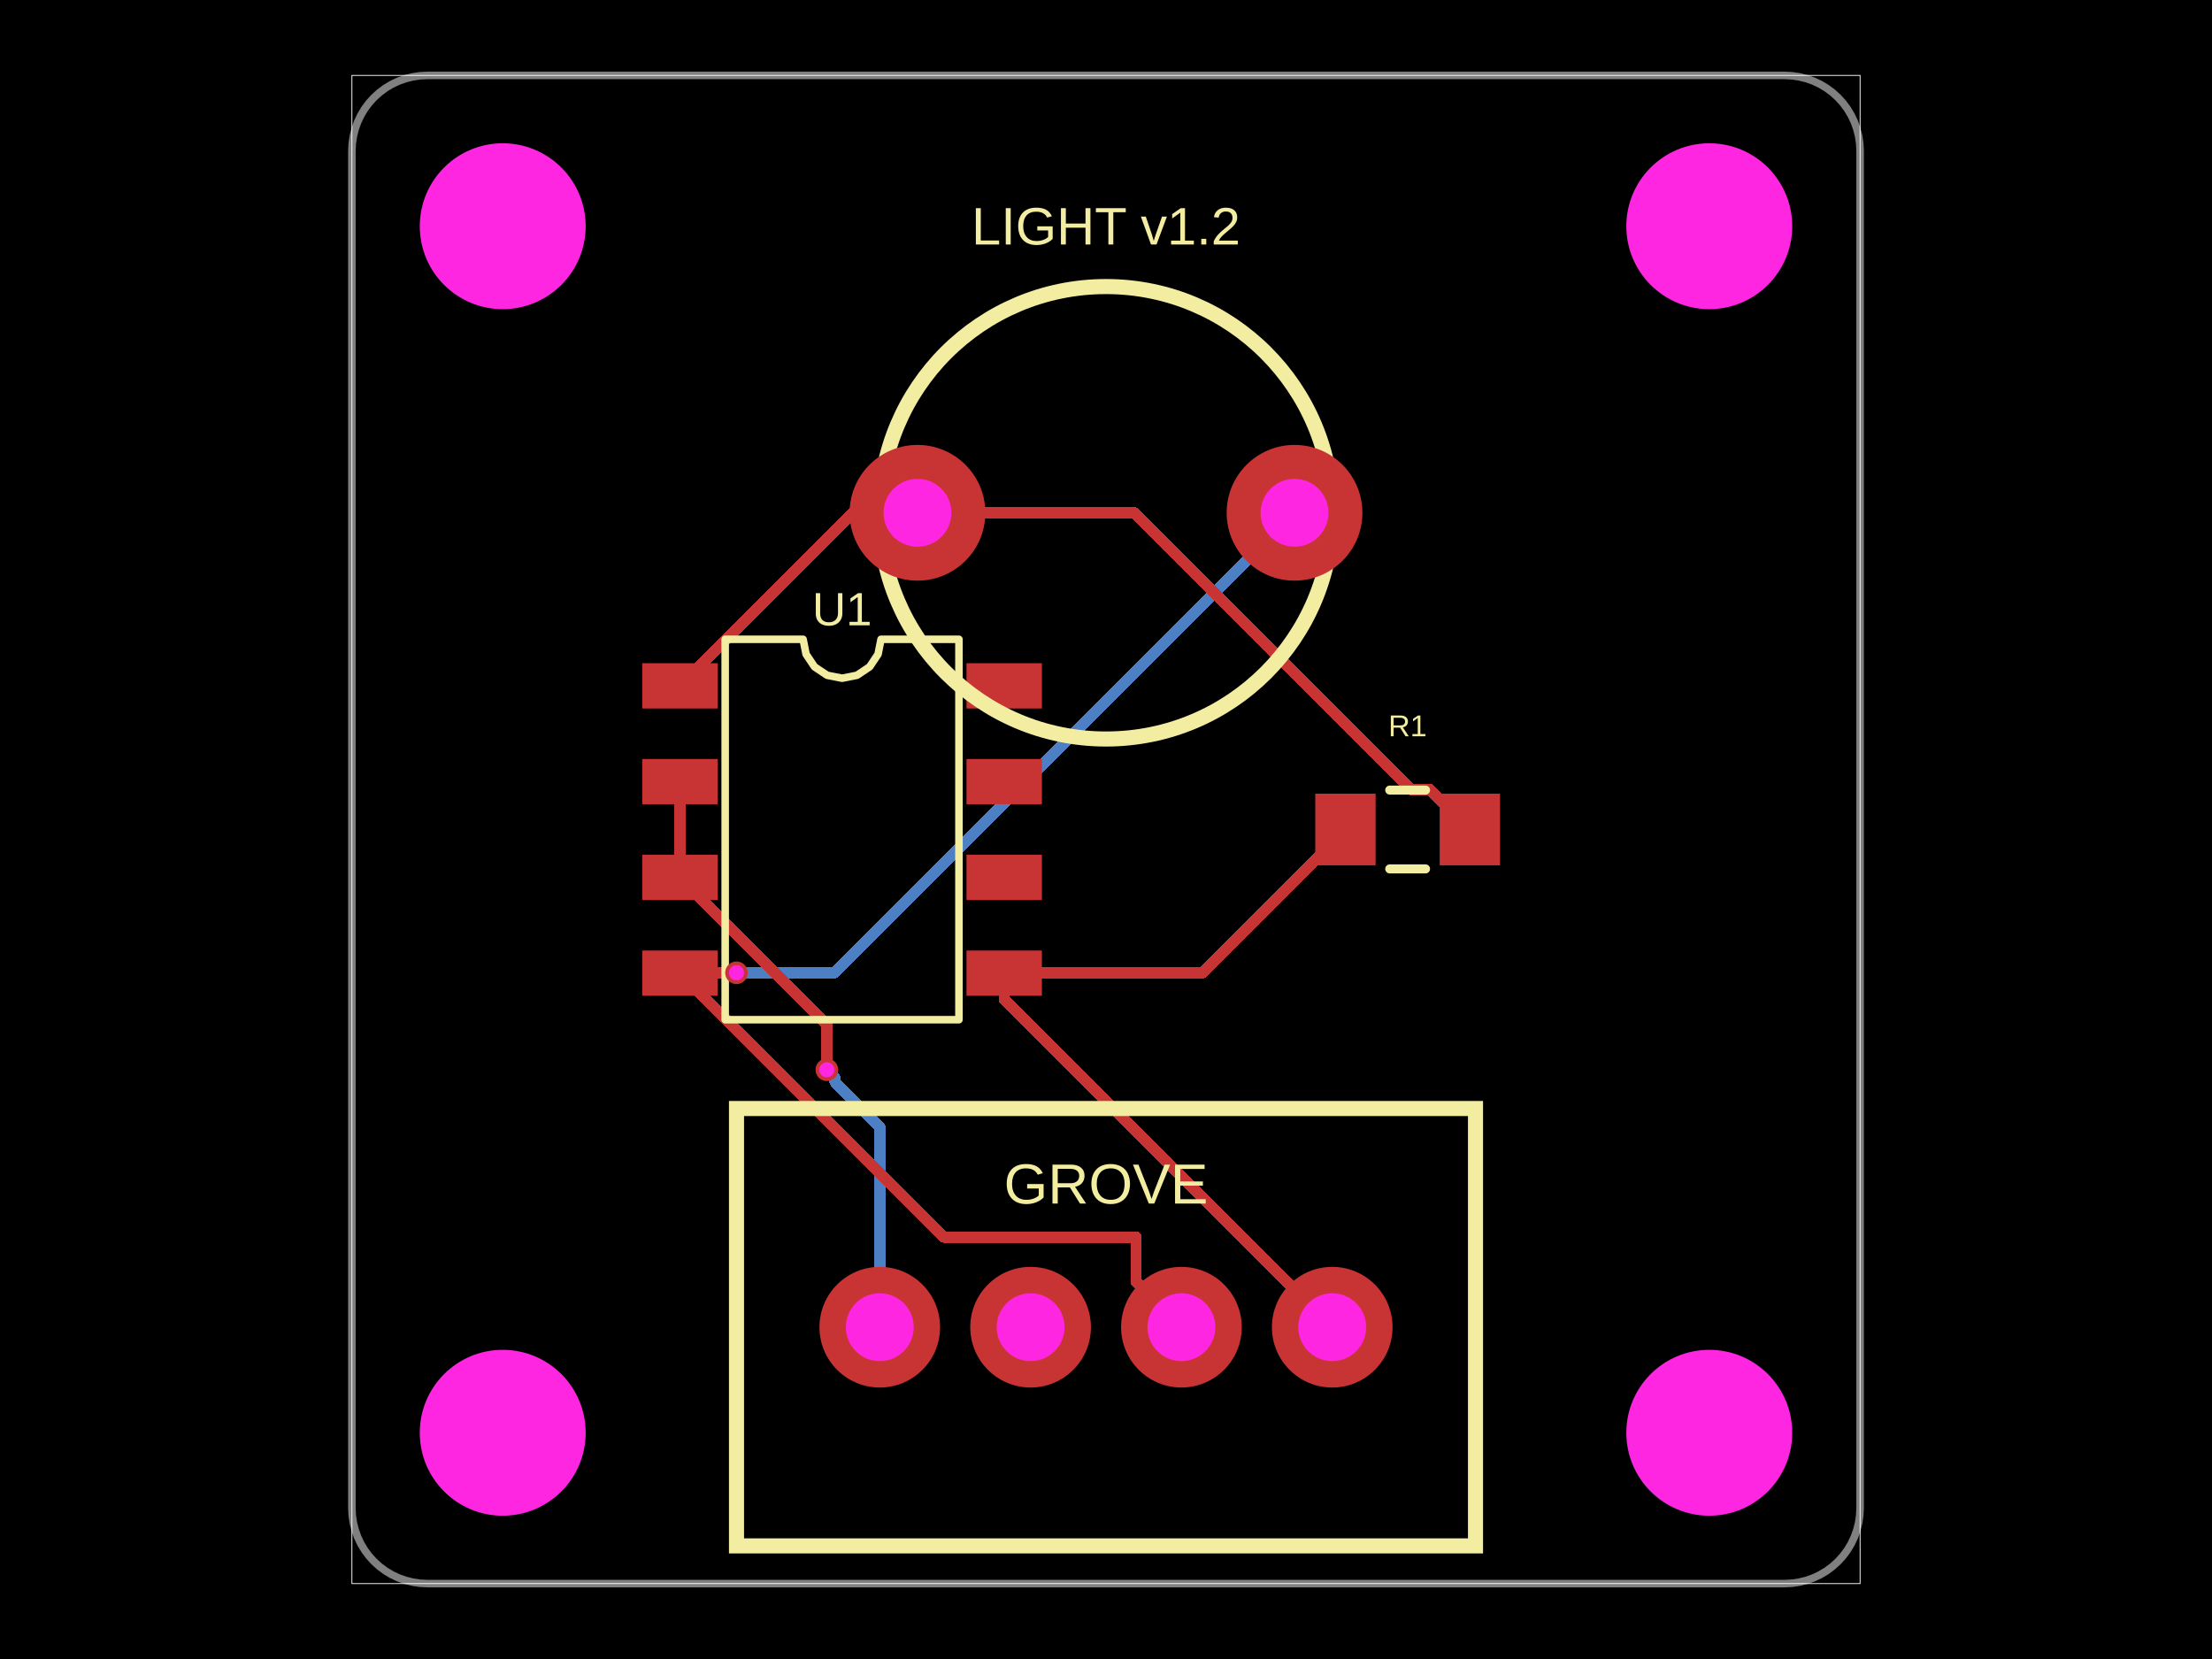
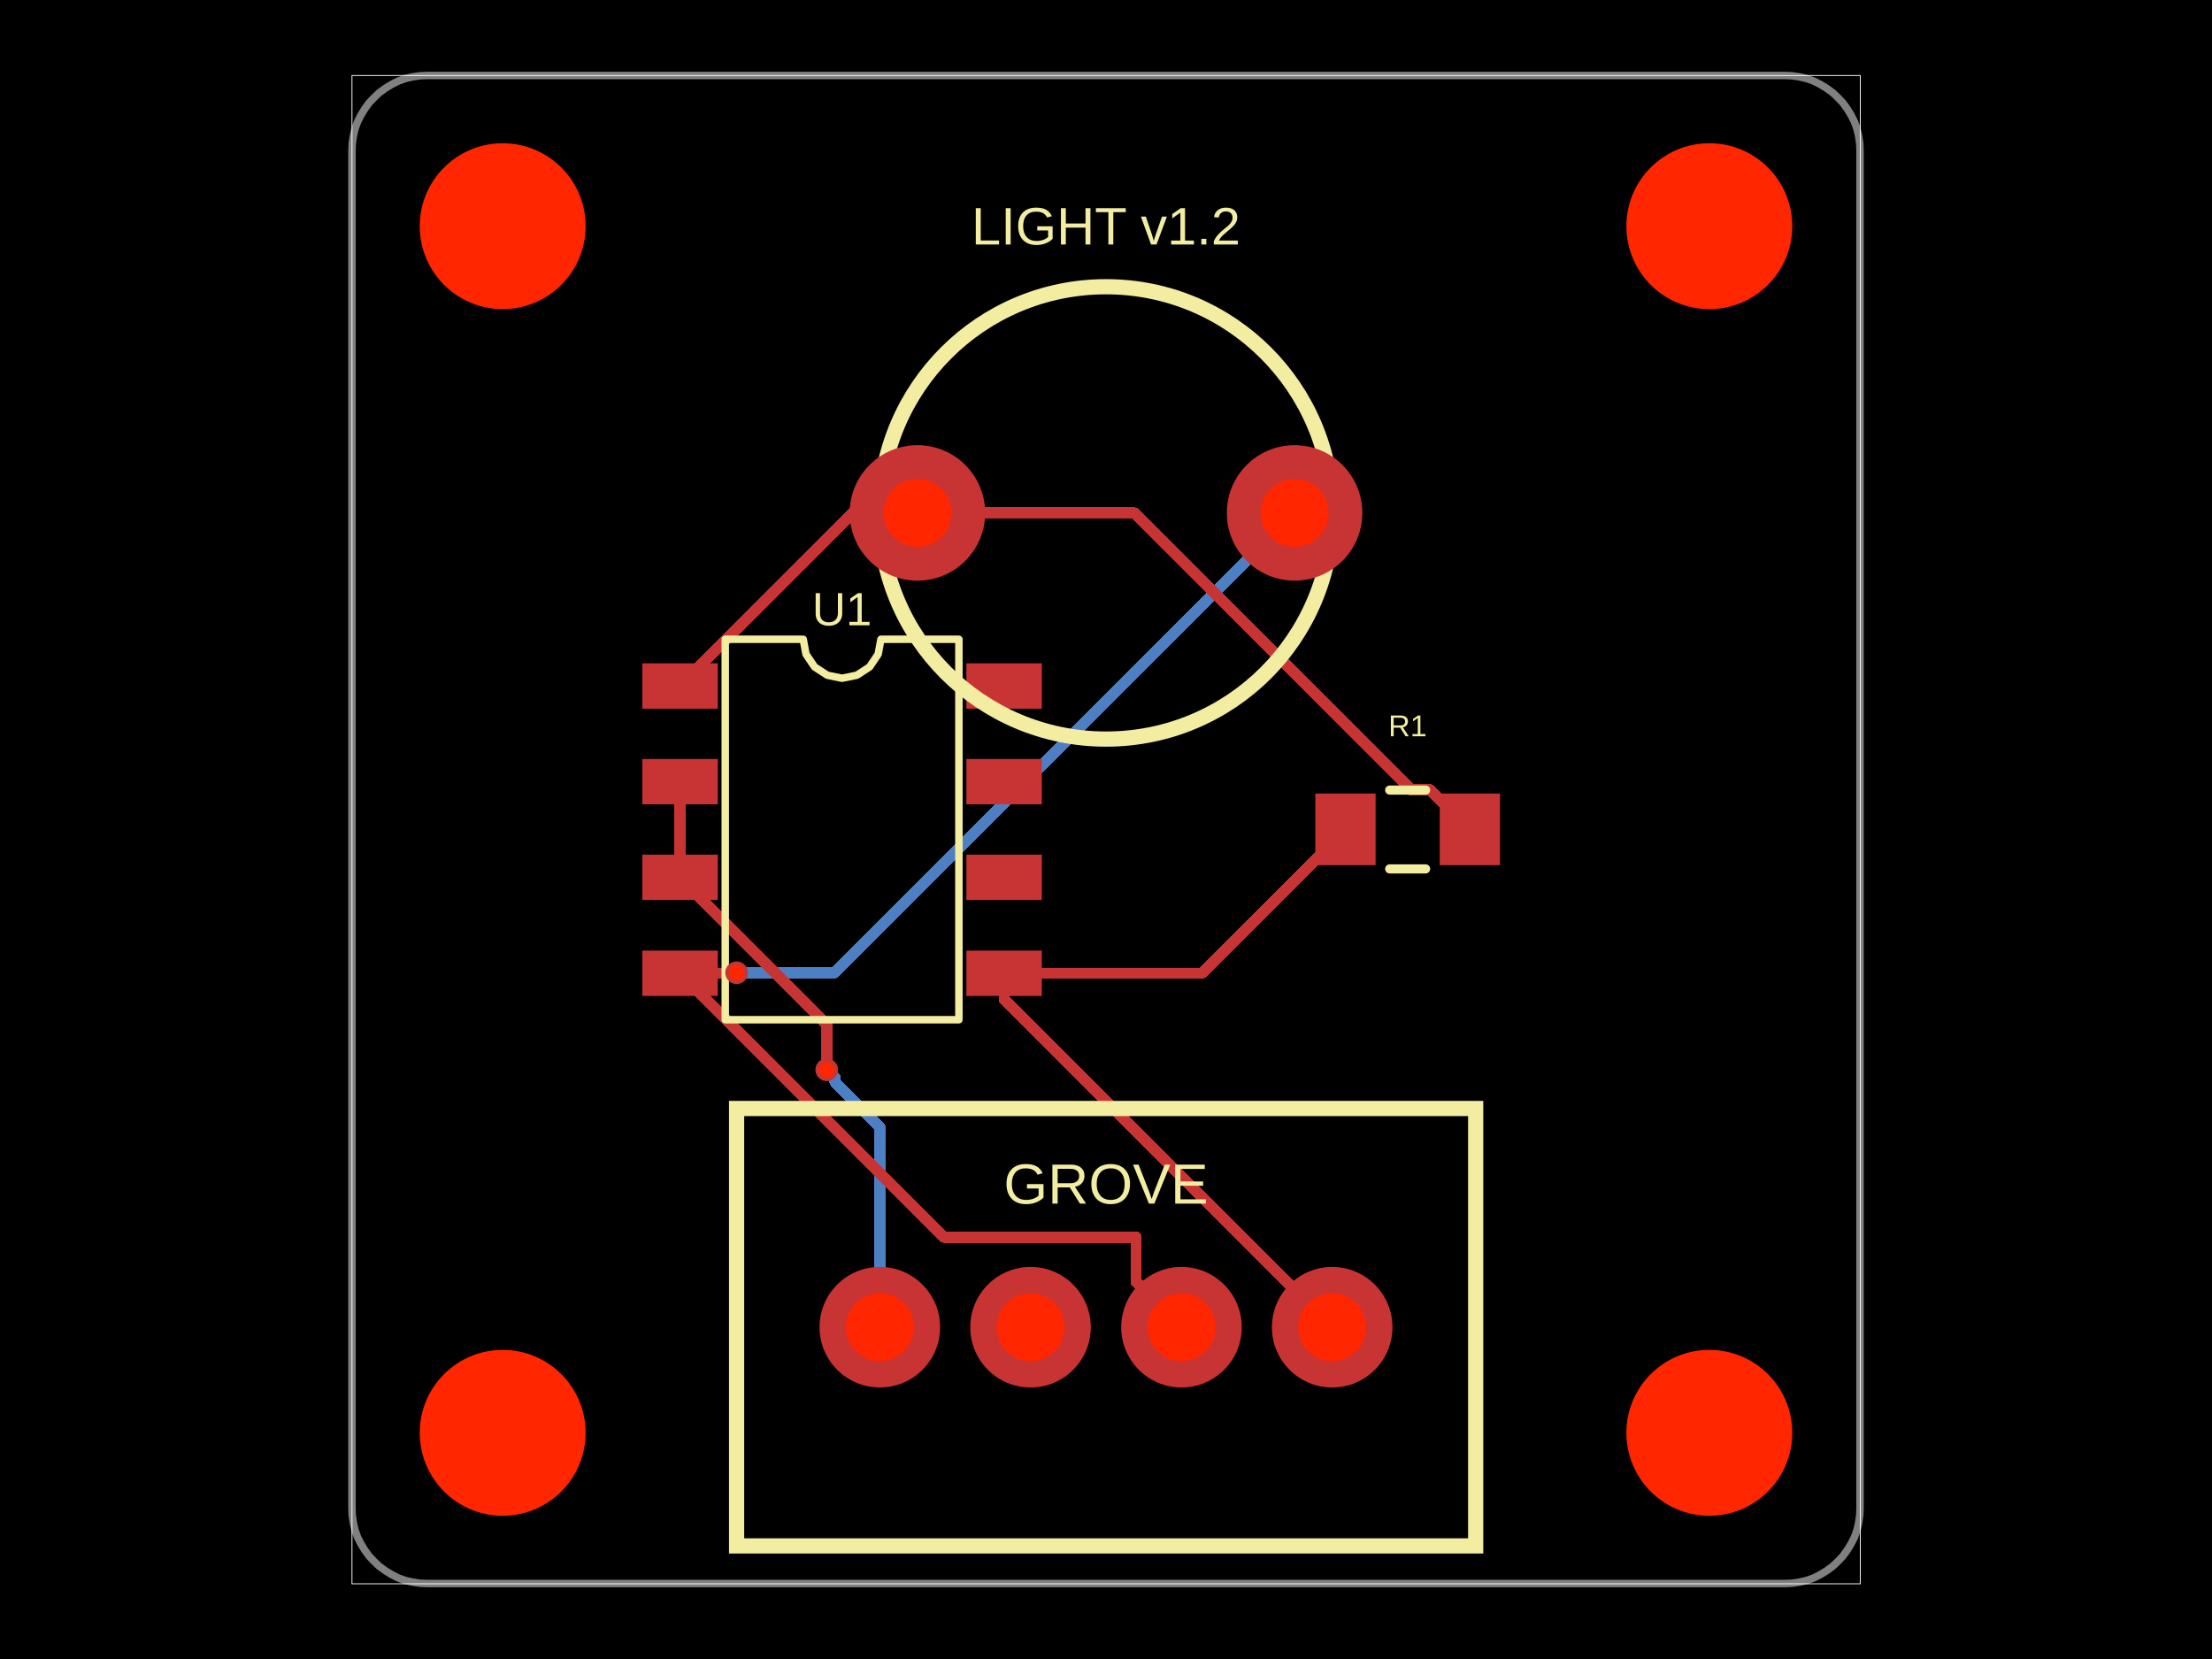
<svg xmlns="http://www.w3.org/2000/svg" width="800" height="600">
  <style />
  <rect class="boundary" x="0" y="0" fill="#000" width="800" height="600" data-type="pcb_background" data-pcb-layer="global" />
-   <rect class="pcb-boundary" fill="none" stroke="#fff" stroke-width="0.3" x="127.273" y="27.273" width="545.455" height="545.455" data-type="pcb_boundary" data-pcb-layer="global" />
-   <path class="pcb-board" d="M 154.545 572.727 L 645.455 572.727 L 648.128 572.596 L 650.775 572.203 L 653.371 571.553 L 655.891 570.651 L 658.311 569.507 L 660.606 568.131 L 662.756 566.537 L 664.739 564.739 L 666.537 562.756 L 668.131 560.606 L 669.507 558.311 L 670.651 555.891 L 671.553 553.371 L 672.203 550.775 L 672.596 548.128 L 672.727 545.455 L 672.727 54.545 L 672.596 51.872 L 672.203 49.225 L 671.553 46.629 L 670.651 44.109 L 669.507 41.689 L 668.131 39.394 L 666.537 37.244 L 664.739 35.261 L 662.756 33.463 L 660.606 31.869 L 658.311 30.493 L 655.891 29.349 L 653.371 28.447 L 650.775 27.797 L 648.128 27.404 L 645.455 27.273 L 154.545 27.273 L 151.872 27.404 L 149.225 27.797 L 146.629 28.447 L 144.109 29.349 L 141.689 30.493 L 139.394 31.869 L 137.244 33.463 L 135.261 35.261 L 133.463 37.244 L 131.869 39.394 L 130.493 41.689 L 129.349 44.109 L 128.447 46.629 L 127.797 49.225 L 127.404 51.872 L 127.273 54.545 L 127.273 545.455 L 127.404 548.128 L 127.797 550.775 L 128.447 553.371 L 129.349 555.891 L 130.493 558.311 L 131.869 560.606 L 133.463 562.756 L 135.261 564.739 L 137.244 566.537 L 139.394 568.131 L 141.689 569.507 L 144.109 570.651 L 146.629 571.553 L 149.225 572.203 L 151.872 572.596 L 154.545 572.727 Z" fill="none" stroke="rgba(255, 255, 255, 0.5)" stroke-width="2.727" data-type="pcb_board" data-pcb-layer="board" />
-   <path class="pcb-trace" stroke="rgb(77, 127, 196)" fill="none" d="M 299.036 386.891 L 301.964 389.818" stroke-width="4.091" stroke-linecap="round" stroke-linejoin="round" shape-rendering="crispEdges" data-type="pcb_trace" data-pcb-layer="bottom" />
-   <path class="pcb-trace" stroke="rgb(77, 127, 196)" fill="none" d="M 301.964 389.818 L 301.964 391.266" stroke-width="4.091" stroke-linecap="round" stroke-linejoin="round" shape-rendering="crispEdges" data-type="pcb_trace" data-pcb-layer="bottom" />
-   <path class="pcb-trace" stroke="rgb(77, 127, 196)" fill="none" d="M 301.964 391.266 L 318.182 407.484" stroke-width="4.091" stroke-linecap="round" stroke-linejoin="round" shape-rendering="crispEdges" data-type="pcb_trace" data-pcb-layer="bottom" />
-   <path class="pcb-trace" stroke="rgb(77, 127, 196)" fill="none" d="M 318.182 407.484 L 318.182 480" stroke-width="4.091" stroke-linecap="round" stroke-linejoin="round" shape-rendering="crispEdges" data-type="pcb_trace" data-pcb-layer="bottom" />
-   <path class="pcb-trace" stroke="rgb(77, 127, 196)" fill="none" d="M 266.364 351.818 L 301.818 351.818" stroke-width="4.091" stroke-linecap="round" stroke-linejoin="round" shape-rendering="crispEdges" data-type="pcb_trace" data-pcb-layer="bottom" />
-   <path class="pcb-trace" stroke="rgb(77, 127, 196)" fill="none" d="M 301.818 351.818 L 468.182 185.455" stroke-width="4.091" stroke-linecap="round" stroke-linejoin="round" shape-rendering="crispEdges" data-type="pcb_trace" data-pcb-layer="bottom" />
-   <rect class="pcb-pad" fill="rgb(200, 52, 52)" x="475.682" y="287.045" width="21.818" height="25.909" data-type="pcb_smtpad" data-pcb-layer="top" data-pad-name="R1.pin1" />
-   <rect class="pcb-pad" fill="rgb(200, 52, 52)" x="520.682" y="287.045" width="21.818" height="25.909" data-type="pcb_smtpad" data-pcb-layer="top" data-pad-name="R1.pin2" />
-   <rect class="pcb-pad" fill="rgb(200, 52, 52)" x="232.273" y="239.864" width="27.273" height="16.364" data-type="pcb_smtpad" data-pcb-layer="top" data-pad-name="U1.pin1" />
-   <rect class="pcb-pad" fill="rgb(200, 52, 52)" x="232.273" y="274.5" width="27.273" height="16.364" data-type="pcb_smtpad" data-pcb-layer="top" data-pad-name="U1.pin2" />
-   <rect class="pcb-pad" fill="rgb(200, 52, 52)" x="232.273" y="309.136" width="27.273" height="16.364" data-type="pcb_smtpad" data-pcb-layer="top" data-pad-name="U1.pin3" />
-   <rect class="pcb-pad" fill="rgb(200, 52, 52)" x="232.273" y="343.773" width="27.273" height="16.364" data-type="pcb_smtpad" data-pcb-layer="top" data-pad-name="U1.pin4" />
-   <rect class="pcb-pad" fill="rgb(200, 52, 52)" x="349.545" y="343.773" width="27.273" height="16.364" data-type="pcb_smtpad" data-pcb-layer="top" data-pad-name="U1.pin5" />
-   <rect class="pcb-pad" fill="rgb(200, 52, 52)" x="349.545" y="309.136" width="27.273" height="16.364" data-type="pcb_smtpad" data-pcb-layer="top" data-pad-name="U1.pin6" />
-   <rect class="pcb-pad" fill="rgb(200, 52, 52)" x="349.545" y="274.5" width="27.273" height="16.364" data-type="pcb_smtpad" data-pcb-layer="top" data-pad-name="U1.pin7" />
-   <rect class="pcb-pad" fill="rgb(200, 52, 52)" x="349.545" y="239.864" width="27.273" height="16.364" data-type="pcb_smtpad" data-pcb-layer="top" data-pad-name="U1.pin8" />
-   <path class="pcb-trace" stroke="rgb(200, 52, 52)" fill="none" d="M 245.909 317.318 L 245.909 282.682" stroke-width="4.091" stroke-linecap="round" stroke-linejoin="round" shape-rendering="crispEdges" data-type="pcb_trace" data-pcb-layer="top" />
-   <path class="pcb-trace" stroke="rgb(200, 52, 52)" fill="none" d="M 245.909 317.318 L 299.036 370.445" stroke-width="4.091" stroke-linecap="round" stroke-linejoin="round" shape-rendering="crispEdges" data-type="pcb_trace" data-pcb-layer="top" />
-   <path class="pcb-trace" stroke="rgb(200, 52, 52)" fill="none" d="M 299.036 370.445 L 299.036 386.891" stroke-width="4.091" stroke-linecap="round" stroke-linejoin="round" shape-rendering="crispEdges" data-type="pcb_trace" data-pcb-layer="top" />
-   <path class="pcb-trace" stroke="rgb(200, 52, 52)" fill="none" d="M 486.591 300 L 434.636 351.955" stroke-width="4.091" stroke-linecap="round" stroke-linejoin="round" shape-rendering="crispEdges" data-type="pcb_trace" data-pcb-layer="top" />
-   <path class="pcb-trace" stroke="rgb(200, 52, 52)" fill="none" d="M 434.636 351.955 L 363.182 351.955" stroke-width="4.091" stroke-linecap="round" stroke-linejoin="round" shape-rendering="crispEdges" data-type="pcb_trace" data-pcb-layer="top" />
-   <path class="pcb-trace" stroke="rgb(200, 52, 52)" fill="none" d="M 363.182 351.955 L 363.182 361.364" stroke-width="4.091" stroke-linecap="round" stroke-linejoin="round" shape-rendering="crispEdges" data-type="pcb_trace" data-pcb-layer="top" />
-   <path class="pcb-trace" stroke="rgb(200, 52, 52)" fill="none" d="M 363.182 361.364 L 481.818 480" stroke-width="4.091" stroke-linecap="round" stroke-linejoin="round" shape-rendering="crispEdges" data-type="pcb_trace" data-pcb-layer="top" />
-   <path class="pcb-trace" stroke="rgb(200, 52, 52)" fill="none" d="M 331.818 185.455 L 308.5 185.455" stroke-width="4.091" stroke-linecap="round" stroke-linejoin="round" shape-rendering="crispEdges" data-type="pcb_trace" data-pcb-layer="top" />
-   <path class="pcb-trace" stroke="rgb(200, 52, 52)" fill="none" d="M 308.5 185.455 L 245.909 248.045" stroke-width="4.091" stroke-linecap="round" stroke-linejoin="round" shape-rendering="crispEdges" data-type="pcb_trace" data-pcb-layer="top" />
-   <path class="pcb-trace" stroke="rgb(200, 52, 52)" fill="none" d="M 331.818 185.455 L 410.222 185.455" stroke-width="4.091" stroke-linecap="round" stroke-linejoin="round" shape-rendering="crispEdges" data-type="pcb_trace" data-pcb-layer="top" />
-   <path class="pcb-trace" stroke="rgb(200, 52, 52)" fill="none" d="M 410.222 185.455 L 510.321 285.553" stroke-width="4.091" stroke-linecap="round" stroke-linejoin="round" shape-rendering="crispEdges" data-type="pcb_trace" data-pcb-layer="top" />
-   <path class="pcb-trace" stroke="rgb(200, 52, 52)" fill="none" d="M 510.321 285.553 L 517.144 285.553" stroke-width="4.091" stroke-linecap="round" stroke-linejoin="round" shape-rendering="crispEdges" data-type="pcb_trace" data-pcb-layer="top" />
-   <path class="pcb-trace" stroke="rgb(200, 52, 52)" fill="none" d="M 517.144 285.553 L 531.591 300" stroke-width="4.091" stroke-linecap="round" stroke-linejoin="round" shape-rendering="crispEdges" data-type="pcb_trace" data-pcb-layer="top" />
-   <path class="pcb-trace" stroke="rgb(200, 52, 52)" fill="none" d="M 245.909 351.955 L 341.391 447.436" stroke-width="4.091" stroke-linecap="round" stroke-linejoin="round" shape-rendering="crispEdges" data-type="pcb_trace" data-pcb-layer="top" />
-   <path class="pcb-trace" stroke="rgb(200, 52, 52)" fill="none" d="M 341.391 447.436 L 410.902 447.436" stroke-width="4.091" stroke-linecap="round" stroke-linejoin="round" shape-rendering="crispEdges" data-type="pcb_trace" data-pcb-layer="top" />
-   <path class="pcb-trace" stroke="rgb(200, 52, 52)" fill="none" d="M 410.902 447.436 L 410.902 463.629" stroke-width="4.091" stroke-linecap="round" stroke-linejoin="round" shape-rendering="crispEdges" data-type="pcb_trace" data-pcb-layer="top" />
-   <path class="pcb-trace" stroke="rgb(200, 52, 52)" fill="none" d="M 410.902 463.629 L 427.273 480" stroke-width="4.091" stroke-linecap="round" stroke-linejoin="round" shape-rendering="crispEdges" data-type="pcb_trace" data-pcb-layer="top" />
-   <path class="pcb-trace" stroke="rgb(200, 52, 52)" fill="none" d="M 245.909 351.955 L 266.213 351.955" stroke-width="4.091" stroke-linecap="round" stroke-linejoin="round" shape-rendering="crispEdges" data-type="pcb_trace" data-pcb-layer="top" />
-   <path class="pcb-trace" stroke="rgb(200, 52, 52)" fill="none" d="M 266.213 351.955 L 266.314 351.854" stroke-width="4.091" stroke-linecap="round" stroke-linejoin="round" shape-rendering="crispEdges" data-type="pcb_trace" data-pcb-layer="top" />
-   <path class="pcb-trace" stroke="rgb(200, 52, 52)" fill="none" d="M 266.314 351.854 L 266.328 351.854" stroke-width="4.091" stroke-linecap="round" stroke-linejoin="round" shape-rendering="crispEdges" data-type="pcb_trace" data-pcb-layer="top" />
-   <path class="pcb-trace" stroke="rgb(200, 52, 52)" fill="none" d="M 266.328 351.854 L 266.364 351.818" stroke-width="4.091" stroke-linecap="round" stroke-linejoin="round" shape-rendering="crispEdges" data-type="pcb_trace" data-pcb-layer="top" />
-   <rect x="266.364" y="400.909" width="267.273" height="158.182" class="pcb-silkscreen-rect pcb-silkscreen-top" data-pcb-silkscreen-rect-id="pcb_silkscreen_rect_0" data-type="pcb_silkscreen_rect" data-pcb-layer="top" fill="none" stroke="#f2eda1" stroke-width="5.455" />
-   <text x="0" y="0" dx="0" dy="0" fill="#f2eda1" font-family="Arial, sans-serif" font-size="20.455" text-anchor="middle" dominant-baseline="central" transform="matrix(1,0,0,1,400,428.1818)" class="pcb-silkscreen-text pcb-silkscreen-top" data-pcb-silkscreen-text-id="pcb_silkscreen_text_0" stroke="none" data-type="pcb_silkscreen_text" data-pcb-layer="top">GROVE</text>
-   <circle cx="400" cy="185.455" r="81.818" class="pcb-silkscreen-circle pcb-silkscreen-top" fill="none" stroke="#f2eda1" stroke-width="5.455" data-pcb-silkscreen-circle-id="pcb_silkscreen_circle_0" data-type="pcb_silkscreen_circle" data-pcb-layer="top" />
-   <path class="pcb-silkscreen pcb-silkscreen-top" d="M 502.62 285.75 L 515.562 285.75" fill="none" stroke="#f2eda1" stroke-width="3.273" stroke-linecap="round" stroke-linejoin="round" data-pcb-component-id="pcb_component_2" data-pcb-silkscreen-path-id="pcb_silkscreen_path_0" data-type="pcb_silkscreen_path" data-pcb-layer="top" />
-   <path class="pcb-silkscreen pcb-silkscreen-top" d="M 502.62 314.25 L 515.562 314.25" fill="none" stroke="#f2eda1" stroke-width="3.273" stroke-linecap="round" stroke-linejoin="round" data-pcb-component-id="pcb_component_2" data-pcb-silkscreen-path-id="pcb_silkscreen_path_1" data-type="pcb_silkscreen_path" data-pcb-layer="top" />
-   <text x="0" y="0" dx="0" dy="0" fill="#f2eda1" font-family="Arial, sans-serif" font-size="10.909" text-anchor="middle" dominant-baseline="central" transform="matrix(1,0,0,1,509.0909,262.5)" class="pcb-silkscreen-text pcb-silkscreen-top" data-pcb-silkscreen-text-id="pcb_silkscreen_text_1" stroke="none" data-type="pcb_silkscreen_text" data-pcb-layer="top">R1</text>
-   <path class="pcb-silkscreen pcb-silkscreen-top" d="M 262.273 368.795 L 262.273 231.205 L 290.455 231.205 L 291.527 236.597 L 294.582 241.168 L 299.153 244.223 L 304.545 245.295 L 309.938 244.223 L 314.509 241.168 L 317.564 236.597 L 318.636 231.205 L 346.818 231.205 L 346.818 368.795 L 262.273 368.795 Z" fill="none" stroke="#f2eda1" stroke-width="2.727" stroke-linecap="round" stroke-linejoin="round" data-pcb-component-id="pcb_component_3" data-pcb-silkscreen-path-id="pcb_silkscreen_path_2" data-type="pcb_silkscreen_path" data-pcb-layer="top" />
-   <text x="0" y="0" dx="0" dy="0" fill="#f2eda1" font-family="Arial, sans-serif" font-size="16.92" text-anchor="middle" dominant-baseline="central" transform="matrix(1,0,0,1,304.5455,220.2955)" class="pcb-silkscreen-text pcb-silkscreen-top" data-pcb-silkscreen-text-id="pcb_silkscreen_text_2" stroke="none" data-type="pcb_silkscreen_text" data-pcb-layer="top">U1</text>
-   <text x="0" y="0" dx="0" dy="0" fill="#f2eda1" font-family="Arial, sans-serif" font-size="19.091" text-anchor="middle" dominant-baseline="central" transform="matrix(1,0,0,1,400,81.81818)" class="pcb-silkscreen-text pcb-silkscreen-top" data-pcb-silkscreen-text-id="pcb_silkscreen_text_3" stroke="none" data-type="pcb_silkscreen_text" data-pcb-layer="top">LIGHT v1.2</text>
+   <rect class="pcb-boundary" fill="none" stroke="#fff" stroke-width="0.3" x="127.3" y="27.3" width="545.5" height="545.5" data-type="pcb_boundary" data-pcb-layer="global" />
+   <path class="pcb-board" d="M 154.5 572.7 L 645.5 572.7 L 648.1 572.6 L 650.8 572.2 L 653.4 571.6 L 655.9 570.7 L 658.3 569.5 L 660.6 568.1 L 662.8 566.5 L 664.7 564.7 L 666.5 562.8 L 668.1 560.6 L 669.5 558.3 L 670.7 555.9 L 671.6 553.4 L 672.2 550.8 L 672.6 548.1 L 672.7 545.5 L 672.7 54.5 L 672.6 51.9 L 672.2 49.2 L 671.6 46.6 L 670.7 44.1 L 669.5 41.7 L 668.1 39.4 L 666.5 37.2 L 664.7 35.3 L 662.8 33.5 L 660.6 31.9 L 658.3 30.5 L 655.9 29.3 L 653.4 28.4 L 650.8 27.8 L 648.1 27.4 L 645.5 27.3 L 154.5 27.3 L 151.9 27.4 L 149.2 27.8 L 146.6 28.4 L 144.1 29.3 L 141.7 30.5 L 139.4 31.9 L 137.2 33.5 L 135.3 35.3 L 133.5 37.2 L 131.9 39.4 L 130.5 41.7 L 129.3 44.1 L 128.4 46.6 L 127.8 49.2 L 127.4 51.9 L 127.3 54.5 L 127.3 545.5 L 127.4 548.1 L 127.8 550.8 L 128.4 553.4 L 129.3 555.9 L 130.5 558.3 L 131.9 560.6 L 133.5 562.8 L 135.3 564.7 L 137.2 566.5 L 139.4 568.1 L 141.7 569.5 L 144.1 570.7 L 146.6 571.6 L 149.2 572.2 L 151.9 572.6 L 154.5 572.7 Z" fill="none" stroke="rgba(255, 255, 255, 0.5)" stroke-width="2.7" data-type="pcb_board" data-pcb-layer="board" />
+   <path class="pcb-trace" stroke="rgb(77, 127, 196)" fill="none" d="M 299 386.9 L 302 389.8" stroke-width="4.1" stroke-linecap="round" stroke-linejoin="round" shape-rendering="crispEdges" data-type="pcb_trace" data-pcb-layer="bottom" />
+   <path class="pcb-trace" stroke="rgb(77, 127, 196)" fill="none" d="M 302 389.8 L 302 391.3" stroke-width="4.1" stroke-linecap="round" stroke-linejoin="round" shape-rendering="crispEdges" data-type="pcb_trace" data-pcb-layer="bottom" />
+   <path class="pcb-trace" stroke="rgb(77, 127, 196)" fill="none" d="M 302 391.3 L 318.2 407.5" stroke-width="4.1" stroke-linecap="round" stroke-linejoin="round" shape-rendering="crispEdges" data-type="pcb_trace" data-pcb-layer="bottom" />
+   <path class="pcb-trace" stroke="rgb(77, 127, 196)" fill="none" d="M 318.2 407.5 L 318.2 480" stroke-width="4.1" stroke-linecap="round" stroke-linejoin="round" shape-rendering="crispEdges" data-type="pcb_trace" data-pcb-layer="bottom" />
+   <path class="pcb-trace" stroke="rgb(77, 127, 196)" fill="none" d="M 266.4 351.8 L 301.8 351.8" stroke-width="4.1" stroke-linecap="round" stroke-linejoin="round" shape-rendering="crispEdges" data-type="pcb_trace" data-pcb-layer="bottom" />
+   <path class="pcb-trace" stroke="rgb(77, 127, 196)" fill="none" d="M 301.8 351.8 L 468.2 185.5" stroke-width="4.1" stroke-linecap="round" stroke-linejoin="round" shape-rendering="crispEdges" data-type="pcb_trace" data-pcb-layer="bottom" />
+   <rect class="pcb-pad" fill="rgb(200, 52, 52)" x="475.7" y="287" width="21.8" height="25.9" data-type="pcb_smtpad" data-pcb-layer="top" data-pad-name="R1.pin1" />
+   <rect class="pcb-pad" fill="rgb(200, 52, 52)" x="520.7" y="287" width="21.8" height="25.9" data-type="pcb_smtpad" data-pcb-layer="top" data-pad-name="R1.pin2" />
+   <rect class="pcb-pad" fill="rgb(200, 52, 52)" x="232.3" y="239.9" width="27.3" height="16.4" data-type="pcb_smtpad" data-pcb-layer="top" data-pad-name="U1.pin1" />
+   <rect class="pcb-pad" fill="rgb(200, 52, 52)" x="232.3" y="274.5" width="27.3" height="16.4" data-type="pcb_smtpad" data-pcb-layer="top" data-pad-name="U1.pin2" />
+   <rect class="pcb-pad" fill="rgb(200, 52, 52)" x="232.3" y="309.1" width="27.3" height="16.4" data-type="pcb_smtpad" data-pcb-layer="top" data-pad-name="U1.pin3" />
+   <rect class="pcb-pad" fill="rgb(200, 52, 52)" x="232.3" y="343.8" width="27.3" height="16.4" data-type="pcb_smtpad" data-pcb-layer="top" data-pad-name="U1.pin4" />
+   <rect class="pcb-pad" fill="rgb(200, 52, 52)" x="349.5" y="343.8" width="27.3" height="16.4" data-type="pcb_smtpad" data-pcb-layer="top" data-pad-name="U1.pin5" />
+   <rect class="pcb-pad" fill="rgb(200, 52, 52)" x="349.5" y="309.1" width="27.3" height="16.4" data-type="pcb_smtpad" data-pcb-layer="top" data-pad-name="U1.pin6" />
+   <rect class="pcb-pad" fill="rgb(200, 52, 52)" x="349.5" y="274.5" width="27.3" height="16.4" data-type="pcb_smtpad" data-pcb-layer="top" data-pad-name="U1.pin7" />
+   <rect class="pcb-pad" fill="rgb(200, 52, 52)" x="349.5" y="239.9" width="27.3" height="16.4" data-type="pcb_smtpad" data-pcb-layer="top" data-pad-name="U1.pin8" />
+   <path class="pcb-trace" stroke="rgb(200, 52, 52)" fill="none" d="M 245.9 317.3 L 245.9 282.7" stroke-width="4.1" stroke-linecap="round" stroke-linejoin="round" shape-rendering="crispEdges" data-type="pcb_trace" data-pcb-layer="top" />
+   <path class="pcb-trace" stroke="rgb(200, 52, 52)" fill="none" d="M 245.9 317.3 L 299 370.4" stroke-width="4.1" stroke-linecap="round" stroke-linejoin="round" shape-rendering="crispEdges" data-type="pcb_trace" data-pcb-layer="top" />
+   <path class="pcb-trace" stroke="rgb(200, 52, 52)" fill="none" d="M 299 370.4 L 299 386.9" stroke-width="4.1" stroke-linecap="round" stroke-linejoin="round" shape-rendering="crispEdges" data-type="pcb_trace" data-pcb-layer="top" />
+   <path class="pcb-trace" stroke="rgb(200, 52, 52)" fill="none" d="M 486.6 300 L 434.6 352" stroke-width="4.1" stroke-linecap="round" stroke-linejoin="round" shape-rendering="crispEdges" data-type="pcb_trace" data-pcb-layer="top" />
+   <path class="pcb-trace" stroke="rgb(200, 52, 52)" fill="none" d="M 434.6 352 L 363.2 352" stroke-width="4.1" stroke-linecap="round" stroke-linejoin="round" shape-rendering="crispEdges" data-type="pcb_trace" data-pcb-layer="top" />
+   <path class="pcb-trace" stroke="rgb(200, 52, 52)" fill="none" d="M 363.2 352 L 363.2 361.4" stroke-width="4.1" stroke-linecap="round" stroke-linejoin="round" shape-rendering="crispEdges" data-type="pcb_trace" data-pcb-layer="top" />
+   <path class="pcb-trace" stroke="rgb(200, 52, 52)" fill="none" d="M 363.2 361.4 L 481.8 480" stroke-width="4.1" stroke-linecap="round" stroke-linejoin="round" shape-rendering="crispEdges" data-type="pcb_trace" data-pcb-layer="top" />
+   <path class="pcb-trace" stroke="rgb(200, 52, 52)" fill="none" d="M 331.8 185.5 L 308.5 185.5" stroke-width="4.1" stroke-linecap="round" stroke-linejoin="round" shape-rendering="crispEdges" data-type="pcb_trace" data-pcb-layer="top" />
+   <path class="pcb-trace" stroke="rgb(200, 52, 52)" fill="none" d="M 308.5 185.5 L 245.9 248" stroke-width="4.1" stroke-linecap="round" stroke-linejoin="round" shape-rendering="crispEdges" data-type="pcb_trace" data-pcb-layer="top" />
+   <path class="pcb-trace" stroke="rgb(200, 52, 52)" fill="none" d="M 331.8 185.5 L 410.2 185.5" stroke-width="4.1" stroke-linecap="round" stroke-linejoin="round" shape-rendering="crispEdges" data-type="pcb_trace" data-pcb-layer="top" />
+   <path class="pcb-trace" stroke="rgb(200, 52, 52)" fill="none" d="M 410.2 185.5 L 510.3 285.6" stroke-width="4.1" stroke-linecap="round" stroke-linejoin="round" shape-rendering="crispEdges" data-type="pcb_trace" data-pcb-layer="top" />
+   <path class="pcb-trace" stroke="rgb(200, 52, 52)" fill="none" d="M 510.3 285.6 L 517.1 285.6" stroke-width="4.1" stroke-linecap="round" stroke-linejoin="round" shape-rendering="crispEdges" data-type="pcb_trace" data-pcb-layer="top" />
+   <path class="pcb-trace" stroke="rgb(200, 52, 52)" fill="none" d="M 517.1 285.6 L 531.6 300" stroke-width="4.1" stroke-linecap="round" stroke-linejoin="round" shape-rendering="crispEdges" data-type="pcb_trace" data-pcb-layer="top" />
+   <path class="pcb-trace" stroke="rgb(200, 52, 52)" fill="none" d="M 245.9 352 L 341.4 447.4" stroke-width="4.1" stroke-linecap="round" stroke-linejoin="round" shape-rendering="crispEdges" data-type="pcb_trace" data-pcb-layer="top" />
+   <path class="pcb-trace" stroke="rgb(200, 52, 52)" fill="none" d="M 341.4 447.4 L 410.9 447.4" stroke-width="4.1" stroke-linecap="round" stroke-linejoin="round" shape-rendering="crispEdges" data-type="pcb_trace" data-pcb-layer="top" />
+   <path class="pcb-trace" stroke="rgb(200, 52, 52)" fill="none" d="M 410.9 447.4 L 410.9 463.6" stroke-width="4.1" stroke-linecap="round" stroke-linejoin="round" shape-rendering="crispEdges" data-type="pcb_trace" data-pcb-layer="top" />
+   <path class="pcb-trace" stroke="rgb(200, 52, 52)" fill="none" d="M 410.9 463.6 L 427.3 480" stroke-width="4.1" stroke-linecap="round" stroke-linejoin="round" shape-rendering="crispEdges" data-type="pcb_trace" data-pcb-layer="top" />
+   <path class="pcb-trace" stroke="rgb(200, 52, 52)" fill="none" d="M 245.9 352 L 266.2 352" stroke-width="4.1" stroke-linecap="round" stroke-linejoin="round" shape-rendering="crispEdges" data-type="pcb_trace" data-pcb-layer="top" />
+   <path class="pcb-trace" stroke="rgb(200, 52, 52)" fill="none" d="M 266.2 352 L 266.3 351.9" stroke-width="4.1" stroke-linecap="round" stroke-linejoin="round" shape-rendering="crispEdges" data-type="pcb_trace" data-pcb-layer="top" />
+   <path class="pcb-trace" stroke="rgb(200, 52, 52)" fill="none" d="M 266.3 351.9 L 266.3 351.9" stroke-width="4.1" stroke-linecap="round" stroke-linejoin="round" shape-rendering="crispEdges" data-type="pcb_trace" data-pcb-layer="top" />
+   <path class="pcb-trace" stroke="rgb(200, 52, 52)" fill="none" d="M 266.3 351.9 L 266.4 351.8" stroke-width="4.1" stroke-linecap="round" stroke-linejoin="round" shape-rendering="crispEdges" data-type="pcb_trace" data-pcb-layer="top" />
+   <rect x="266.4" y="400.9" width="267.3" height="158.2" class="pcb-silkscreen-rect pcb-silkscreen-top" data-pcb-silkscreen-rect-id="pcb_silkscreen_rect_0" data-type="pcb_silkscreen_rect" data-pcb-layer="top" fill="none" stroke="#f2eda1" stroke-width="5.5" />
+   <text x="0" y="0" dx="0" dy="0" fill="#f2eda1" font-family="Arial, sans-serif" font-size="20.5" text-anchor="middle" dominant-baseline="central" transform="matrix(1,0,0,1,400,428.2)" class="pcb-silkscreen-text pcb-silkscreen-top" data-pcb-silkscreen-text-id="pcb_silkscreen_text_0" stroke="none" data-type="pcb_silkscreen_text" data-pcb-layer="top">GROVE</text>
+   <circle cx="400" cy="185.5" r="81.8" class="pcb-silkscreen-circle pcb-silkscreen-top" fill="none" stroke="#f2eda1" stroke-width="5.5" data-pcb-silkscreen-circle-id="pcb_silkscreen_circle_0" data-type="pcb_silkscreen_circle" data-pcb-layer="top" />
+   <path class="pcb-silkscreen pcb-silkscreen-top" d="M 502.6 285.75 L 515.6 285.75" fill="none" stroke="#f2eda1" stroke-width="3.3" stroke-linecap="round" stroke-linejoin="round" data-pcb-component-id="pcb_component_2" data-pcb-silkscreen-path-id="pcb_silkscreen_path_0" data-type="pcb_silkscreen_path" data-pcb-layer="top" />
+   <path class="pcb-silkscreen pcb-silkscreen-top" d="M 502.6 314.25 L 515.6 314.25" fill="none" stroke="#f2eda1" stroke-width="3.3" stroke-linecap="round" stroke-linejoin="round" data-pcb-component-id="pcb_component_2" data-pcb-silkscreen-path-id="pcb_silkscreen_path_1" data-type="pcb_silkscreen_path" data-pcb-layer="top" />
+   <text x="0" y="0" dx="0" dy="0" fill="#f2eda1" font-family="Arial, sans-serif" font-size="10.9" text-anchor="middle" dominant-baseline="central" transform="matrix(1,0,0,1,509.1,262.5)" class="pcb-silkscreen-text pcb-silkscreen-top" data-pcb-silkscreen-text-id="pcb_silkscreen_text_1" stroke="none" data-type="pcb_silkscreen_text" data-pcb-layer="top">R1</text>
+   <path class="pcb-silkscreen pcb-silkscreen-top" d="M 262.3 368.8 L 262.3 231.2 L 290.5 231.2 L 291.5 236.6 L 294.6 241.2 L 299.2 244.2 L 304.5 245.3 L 309.9 244.2 L 314.5 241.2 L 317.6 236.6 L 318.6 231.2 L 346.8 231.2 L 346.8 368.8 L 262.3 368.8 Z" fill="none" stroke="#f2eda1" stroke-width="2.7" stroke-linecap="round" stroke-linejoin="round" data-pcb-component-id="pcb_component_3" data-pcb-silkscreen-path-id="pcb_silkscreen_path_2" data-type="pcb_silkscreen_path" data-pcb-layer="top" />
+   <text x="0" y="0" dx="0" dy="0" fill="#f2eda1" font-family="Arial, sans-serif" font-size="16.9" text-anchor="middle" dominant-baseline="central" transform="matrix(1,0,0,1,304.5,220.3)" class="pcb-silkscreen-text pcb-silkscreen-top" data-pcb-silkscreen-text-id="pcb_silkscreen_text_2" stroke="none" data-type="pcb_silkscreen_text" data-pcb-layer="top">U1</text>
+   <text x="0" y="0" dx="0" dy="0" fill="#f2eda1" font-family="Arial, sans-serif" font-size="19.1" text-anchor="middle" dominant-baseline="central" transform="matrix(1,0,0,1,400,81.8)" class="pcb-silkscreen-text pcb-silkscreen-top" data-pcb-silkscreen-text-id="pcb_silkscreen_text_3" stroke="none" data-type="pcb_silkscreen_text" data-pcb-layer="top">LIGHT v1.2</text>
  <g data-type="pcb_plated_hole" data-pcb-layer="through" data-pad-name="J1.SIG">
-     <circle class="pcb-hole-outer" fill="rgb(200, 52, 52)" cx="318.182" cy="480" r="21.818" data-type="pcb_plated_hole" data-pcb-layer="top" />
-     <circle class="pcb-hole-inner" fill="#FF26E2" cx="318.182" cy="480" r="12.273" data-type="pcb_plated_hole_drill" data-pcb-layer="drill" />
+     <circle class="pcb-hole-outer" fill="rgb(200, 52, 52)" cx="318.2" cy="480" r="21.8" data-type="pcb_plated_hole" data-pcb-layer="top" />
+     <circle class="pcb-hole-inner" fill="#FF2600" cx="318.2" cy="480" r="12.3" data-type="pcb_plated_hole_drill" data-pcb-layer="drill" />
  </g>
  <g data-type="pcb_plated_hole" data-pcb-layer="through" data-pad-name="J1.NC">
-     <circle class="pcb-hole-outer" fill="rgb(200, 52, 52)" cx="372.727" cy="480" r="21.818" data-type="pcb_plated_hole" data-pcb-layer="top" />
-     <circle class="pcb-hole-inner" fill="#FF26E2" cx="372.727" cy="480" r="12.273" data-type="pcb_plated_hole_drill" data-pcb-layer="drill" />
+     <circle class="pcb-hole-outer" fill="rgb(200, 52, 52)" cx="372.7" cy="480" r="21.8" data-type="pcb_plated_hole" data-pcb-layer="top" />
+     <circle class="pcb-hole-inner" fill="#FF2600" cx="372.7" cy="480" r="12.3" data-type="pcb_plated_hole_drill" data-pcb-layer="drill" />
  </g>
  <g data-type="pcb_plated_hole" data-pcb-layer="through" data-pad-name="J1.VCC">
-     <circle class="pcb-hole-outer" fill="rgb(200, 52, 52)" cx="427.273" cy="480" r="21.818" data-type="pcb_plated_hole" data-pcb-layer="top" />
-     <circle class="pcb-hole-inner" fill="#FF26E2" cx="427.273" cy="480" r="12.273" data-type="pcb_plated_hole_drill" data-pcb-layer="drill" />
+     <circle class="pcb-hole-outer" fill="rgb(200, 52, 52)" cx="427.3" cy="480" r="21.8" data-type="pcb_plated_hole" data-pcb-layer="top" />
+     <circle class="pcb-hole-inner" fill="#FF2600" cx="427.3" cy="480" r="12.3" data-type="pcb_plated_hole_drill" data-pcb-layer="drill" />
  </g>
  <g data-type="pcb_plated_hole" data-pcb-layer="through" data-pad-name="J1.GND">
-     <circle class="pcb-hole-outer" fill="rgb(200, 52, 52)" cx="481.818" cy="480" r="21.818" data-type="pcb_plated_hole" data-pcb-layer="top" />
-     <circle class="pcb-hole-inner" fill="#FF26E2" cx="481.818" cy="480" r="12.273" data-type="pcb_plated_hole_drill" data-pcb-layer="drill" />
+     <circle class="pcb-hole-outer" fill="rgb(200, 52, 52)" cx="481.8" cy="480" r="21.8" data-type="pcb_plated_hole" data-pcb-layer="top" />
+     <circle class="pcb-hole-inner" fill="#FF2600" cx="481.8" cy="480" r="12.3" data-type="pcb_plated_hole_drill" data-pcb-layer="drill" />
  </g>
  <g data-type="pcb_plated_hole" data-pcb-layer="through" data-pad-name="LIGHT.pin1">
-     <circle class="pcb-hole-outer" fill="rgb(200, 52, 52)" cx="331.818" cy="185.455" r="24.545" data-type="pcb_plated_hole" data-pcb-layer="top" />
-     <circle class="pcb-hole-inner" fill="#FF26E2" cx="331.818" cy="185.455" r="12.273" data-type="pcb_plated_hole_drill" data-pcb-layer="drill" />
+     <circle class="pcb-hole-outer" fill="rgb(200, 52, 52)" cx="331.8" cy="185.5" r="24.5" data-type="pcb_plated_hole" data-pcb-layer="top" />
+     <circle class="pcb-hole-inner" fill="#FF2600" cx="331.8" cy="185.5" r="12.3" data-type="pcb_plated_hole_drill" data-pcb-layer="drill" />
  </g>
  <g data-type="pcb_plated_hole" data-pcb-layer="through" data-pad-name="LIGHT.pin2">
-     <circle class="pcb-hole-outer" fill="rgb(200, 52, 52)" cx="468.182" cy="185.455" r="24.545" data-type="pcb_plated_hole" data-pcb-layer="top" />
-     <circle class="pcb-hole-inner" fill="#FF26E2" cx="468.182" cy="185.455" r="12.273" data-type="pcb_plated_hole_drill" data-pcb-layer="drill" />
+     <circle class="pcb-hole-outer" fill="rgb(200, 52, 52)" cx="468.2" cy="185.5" r="24.5" data-type="pcb_plated_hole" data-pcb-layer="top" />
+     <circle class="pcb-hole-inner" fill="#FF2600" cx="468.2" cy="185.5" r="12.3" data-type="pcb_plated_hole_drill" data-pcb-layer="drill" />
  </g>
  <g data-type="pcb_via" data-pcb-layer="through">
-     <circle class="pcb-hole-outer" fill="rgb(200, 52, 52)" cx="299.036" cy="386.891" r="4.091" data-type="pcb_via" data-pcb-layer="top" />
-     <circle class="pcb-hole-inner" fill="#FF26E2" cx="299.036" cy="386.891" r="2.727" data-type="pcb_via" data-pcb-layer="drill" />
+     <circle class="pcb-hole-outer" fill="rgb(200, 52, 52)" cx="299" cy="386.9" r="4.1" data-type="pcb_via" data-pcb-layer="top" />
+     <circle class="pcb-hole-inner" fill="#FF2600" cx="299" cy="386.9" r="2.7" data-type="pcb_via" data-pcb-layer="drill" />
  </g>
  <g data-type="pcb_via" data-pcb-layer="through">
-     <circle class="pcb-hole-outer" fill="rgb(200, 52, 52)" cx="266.364" cy="351.818" r="4.091" data-type="pcb_via" data-pcb-layer="top" />
-     <circle class="pcb-hole-inner" fill="#FF26E2" cx="266.364" cy="351.818" r="2.727" data-type="pcb_via" data-pcb-layer="drill" />
+     <circle class="pcb-hole-outer" fill="rgb(200, 52, 52)" cx="266.4" cy="351.8" r="4.1" data-type="pcb_via" data-pcb-layer="top" />
+     <circle class="pcb-hole-inner" fill="#FF2600" cx="266.4" cy="351.8" r="2.7" data-type="pcb_via" data-pcb-layer="drill" />
  </g>
-   <circle class="pcb-hole" cx="181.818" cy="518.182" r="30" fill="#FF26E2" data-type="pcb_hole" data-pcb-layer="drill" />
-   <circle class="pcb-hole" cx="618.182" cy="518.182" r="30" fill="#FF26E2" data-type="pcb_hole" data-pcb-layer="drill" />
-   <circle class="pcb-hole" cx="618.182" cy="81.818" r="30" fill="#FF26E2" data-type="pcb_hole" data-pcb-layer="drill" />
-   <circle class="pcb-hole" cx="181.818" cy="81.818" r="30" fill="#FF26E2" data-type="pcb_hole" data-pcb-layer="drill" />
+   <circle class="pcb-hole" cx="181.8" cy="518.2" r="30" fill="#FF2600" data-type="pcb_hole" data-pcb-layer="drill" />
+   <circle class="pcb-hole" cx="618.2" cy="518.2" r="30" fill="#FF2600" data-type="pcb_hole" data-pcb-layer="drill" />
+   <circle class="pcb-hole" cx="618.2" cy="81.8" r="30" fill="#FF2600" data-type="pcb_hole" data-pcb-layer="drill" />
+   <circle class="pcb-hole" cx="181.8" cy="81.8" r="30" fill="#FF2600" data-type="pcb_hole" data-pcb-layer="drill" />
</svg>
